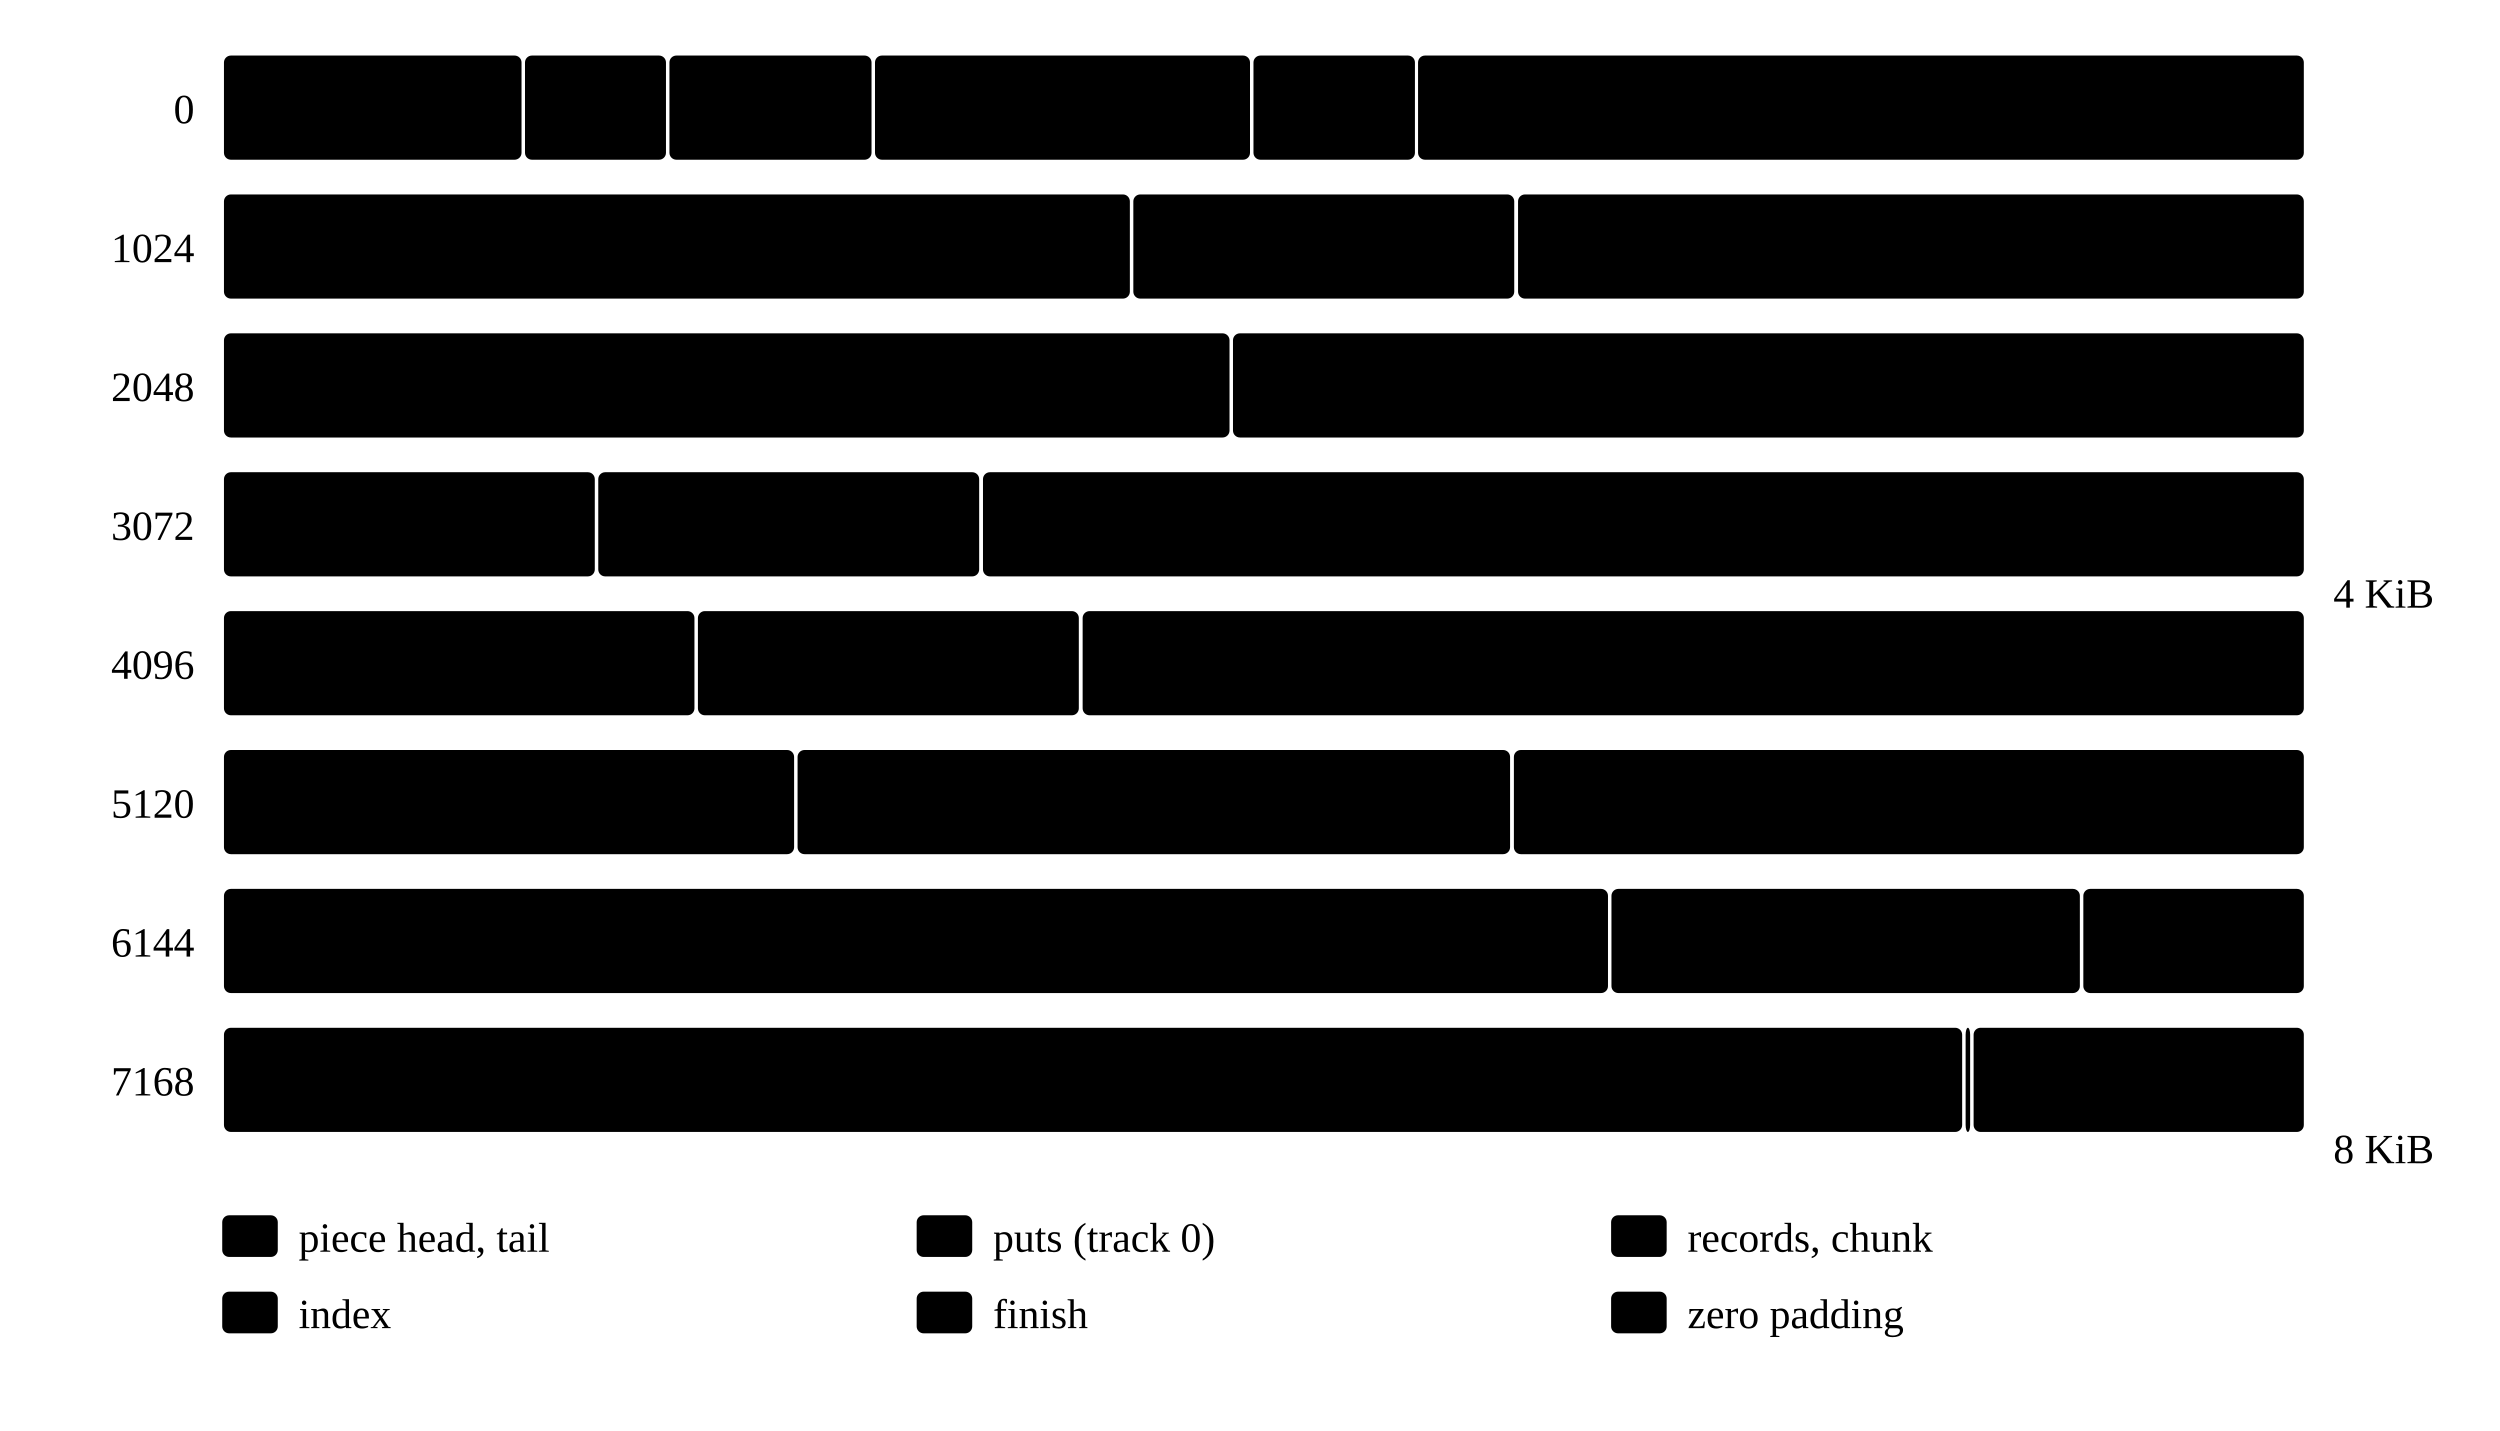
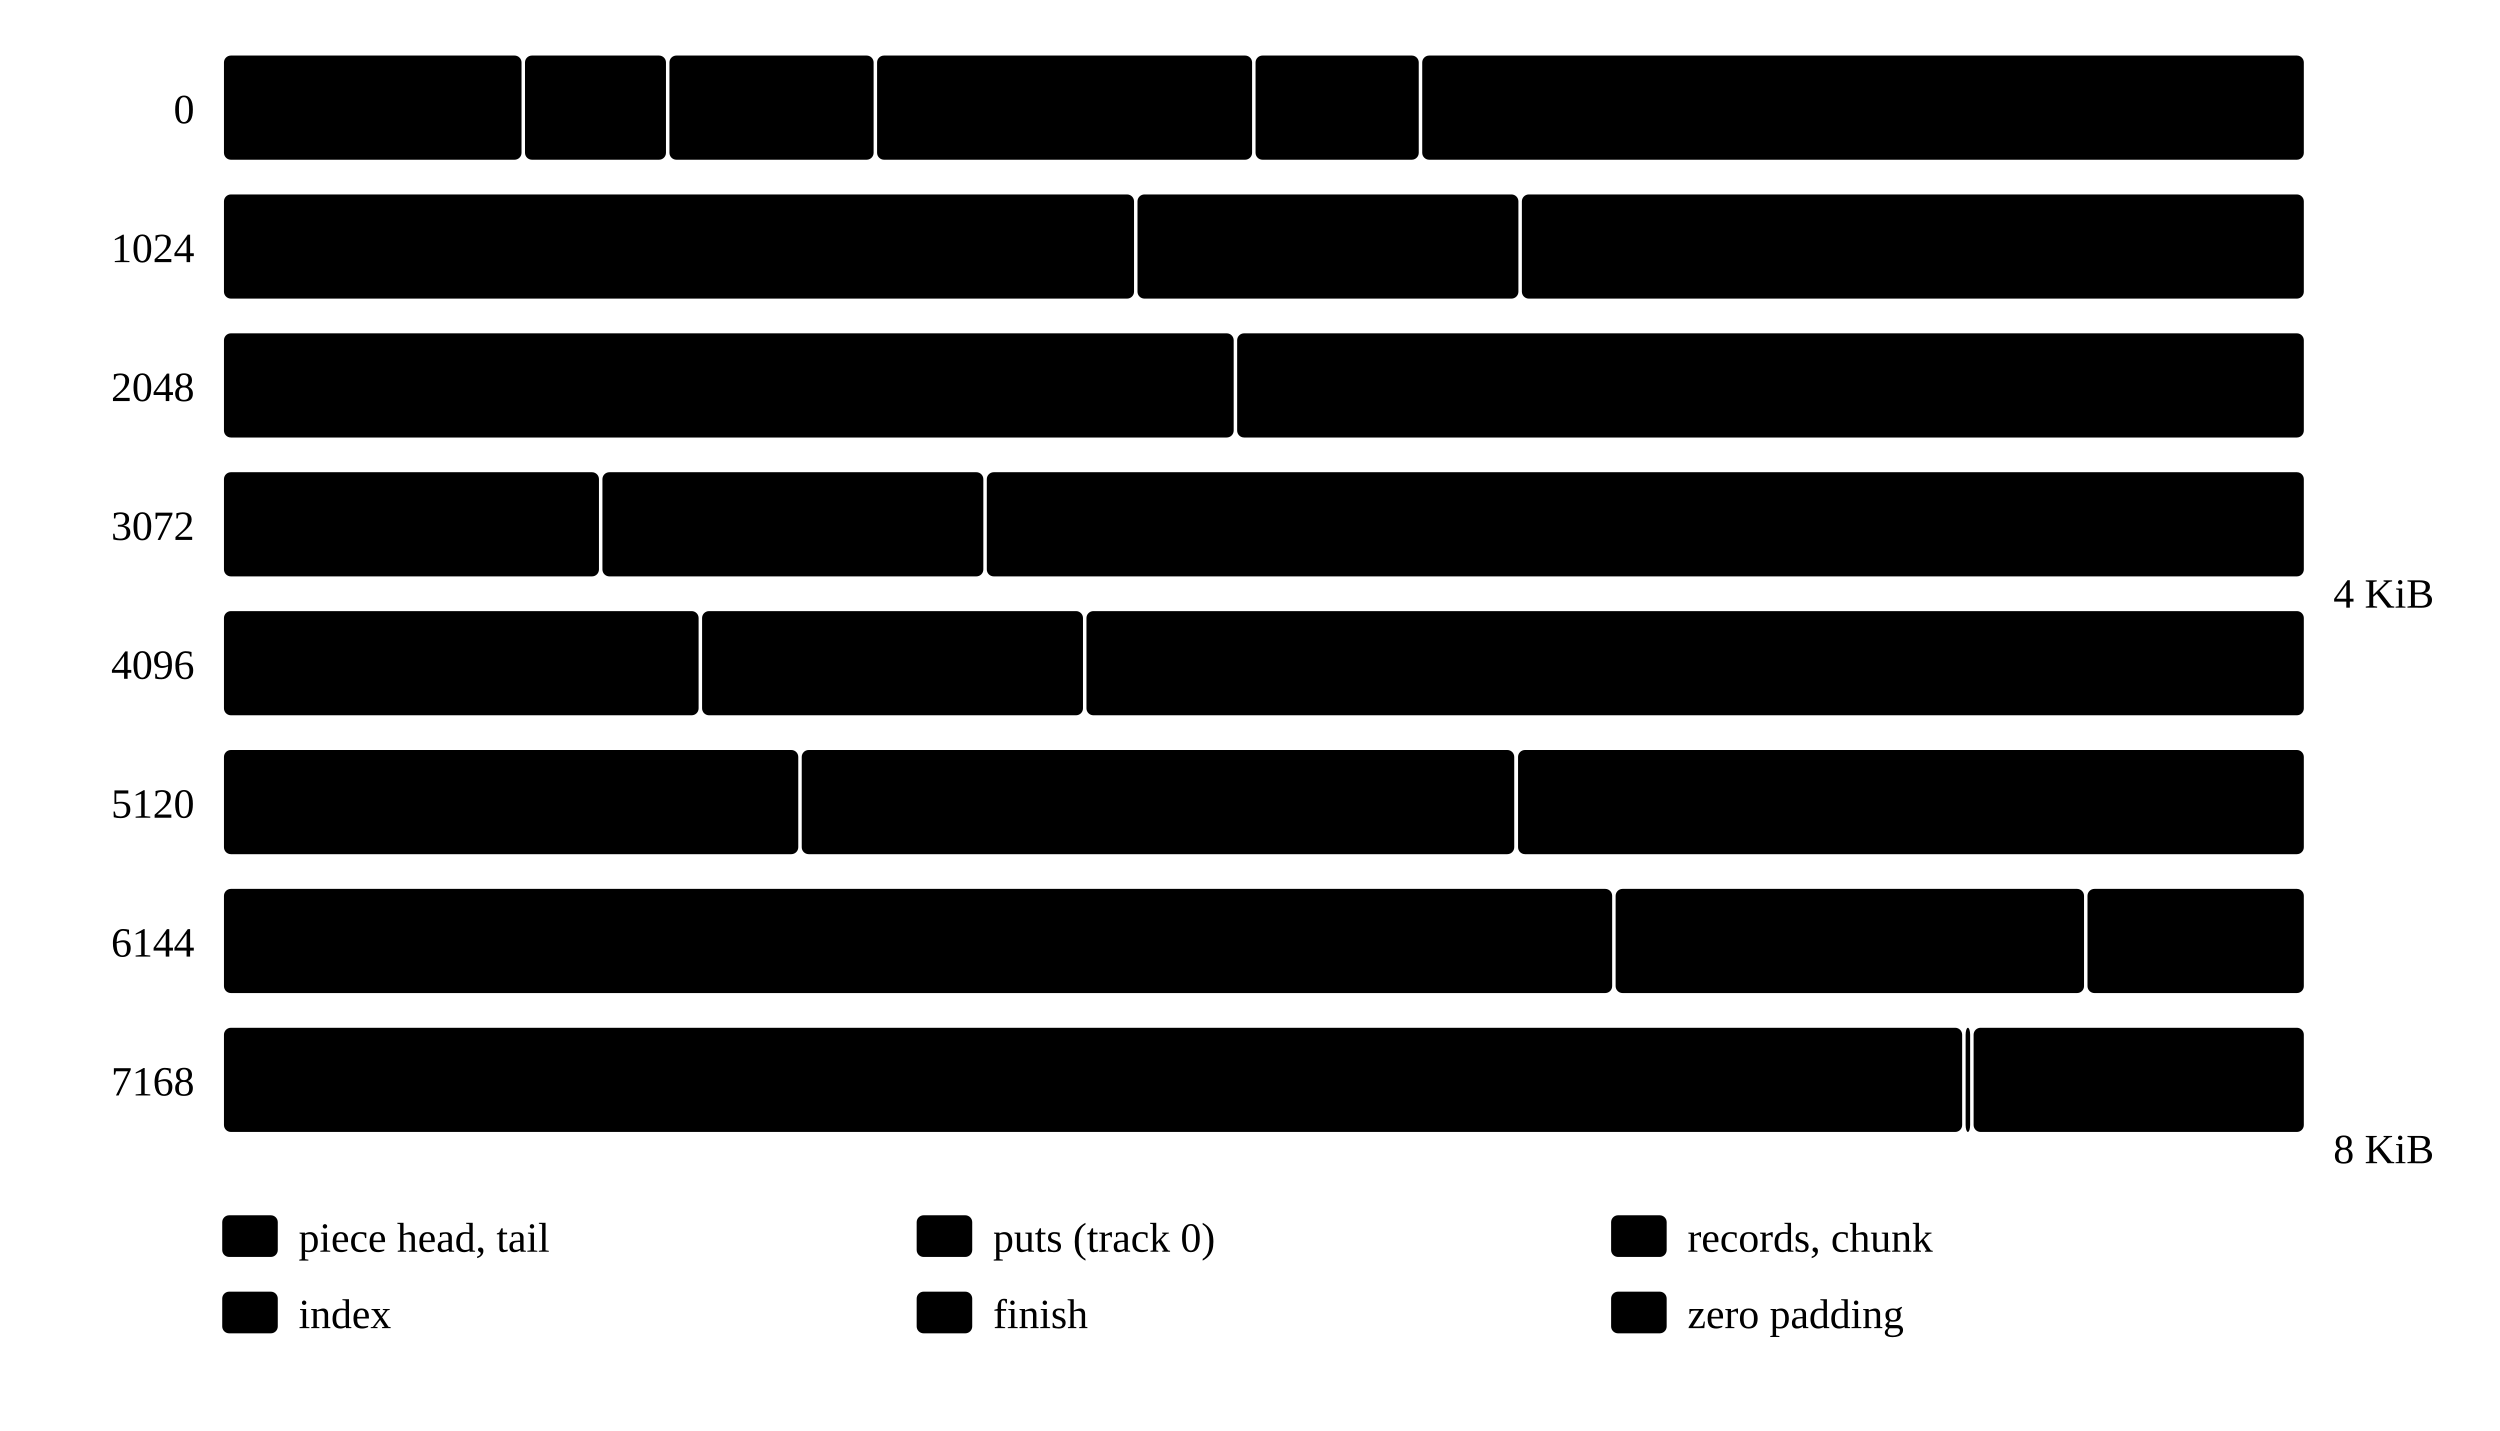
<svg xmlns="http://www.w3.org/2000/svg" class="ww-svg" viewBox="0 0 720 412" width="720" height="412" role="img" aria-label="A finished piece of 8 KiB on rows of 1 KiB: piece head, puts, records, events chunks, a checkpoint, the final index, the finish padded with zeros, and the tail ending on the 4 KiB boundary">
  <text x="56.0" y="35.5" text-anchor="end" class="soft mono">0</text>
  <text x="56.0" y="75.5" text-anchor="end" class="soft mono">1024</text>
  <text x="56.0" y="115.5" text-anchor="end" class="soft mono">2048</text>
  <text x="56.0" y="155.5" text-anchor="end" class="soft mono">3072</text>
  <text x="56.0" y="195.5" text-anchor="end" class="soft mono">4096</text>
  <text x="56.0" y="235.5" text-anchor="end" class="soft mono">5120</text>
  <text x="56.0" y="275.5" text-anchor="end" class="soft mono">6144</text>
  <text x="56.0" y="315.5" text-anchor="end" class="soft mono">7168</text>
  <rect x="64.5" y="16.0" width="85.7" height="30.0" rx="2" class="tint-ink" />
  <text x="107.4" y="35.5" text-anchor="middle" class="small">piece head</text>
  <rect x="151.2" y="16.0" width="40.6" height="30.0" rx="2" class="tint-purple" />
  <text x="171.5" y="35.5" text-anchor="middle" class="small">puts</text>
-   <rect x="192.8" y="16.0" width="58.2" height="30.0" rx="2" class="tint-purple" />
-   <text x="221.9" y="35.5" text-anchor="middle" class="small">puts</text>
-   <rect x="252.0" y="16.0" width="108.0" height="30.0" rx="2" class="tint-blue" />
-   <text x="306.0" y="35.5" text-anchor="middle" class="small">records</text>
-   <rect x="361.0" y="16.0" width="46.5" height="30.0" rx="2" class="tint-purple" />
-   <text x="384.2" y="35.5" text-anchor="middle" class="small">puts</text>
-   <rect x="408.4" y="16.0" width="255.1" height="30.0" rx="2" class="tint-blue" />
-   <text x="536.0" y="35.5" text-anchor="middle" class="small">events chunk</text>
-   <rect x="64.5" y="56.0" width="260.9" height="30.0" rx="2" class="tint-blue" />
-   <rect x="326.4" y="56.0" width="109.7" height="30.0" rx="2" class="tint-blue" />
-   <text x="381.3" y="75.5" text-anchor="middle" class="small">records</text>
-   <rect x="437.2" y="56.0" width="226.3" height="30.0" rx="2" class="tint-blue" />
-   <text x="550.3" y="75.5" text-anchor="middle" class="small">events chunk</text>
-   <rect x="64.5" y="96.0" width="289.6" height="30.0" rx="2" class="tint-blue" />
-   <rect x="355.1" y="96.0" width="308.4" height="30.0" rx="2" class="tint-amber" />
-   <text x="509.3" y="115.5" text-anchor="middle" class="small">checkpoint</text>
-   <rect x="64.5" y="136.0" width="106.8" height="30.0" rx="2" class="tint-amber" />
-   <rect x="172.3" y="136.0" width="109.7" height="30.0" rx="2" class="tint-blue" />
-   <text x="227.2" y="155.5" text-anchor="middle" class="small">records</text>
-   <rect x="283.1" y="136.0" width="380.4" height="30.0" rx="2" class="tint-blue" />
-   <text x="473.3" y="155.5" text-anchor="middle" class="small">events chunk</text>
-   <rect x="64.5" y="176.0" width="135.5" height="30.0" rx="2" class="tint-blue" />
-   <rect x="201.0" y="176.0" width="109.7" height="30.0" rx="2" class="tint-blue" />
-   <text x="255.9" y="195.5" text-anchor="middle" class="small">records</text>
-   <rect x="311.8" y="176.0" width="351.7" height="30.0" rx="2" class="tint-blue" />
-   <text x="487.6" y="195.5" text-anchor="middle" class="small">events chunk</text>
-   <rect x="64.5" y="216.0" width="164.2" height="30.0" rx="2" class="tint-blue" />
-   <rect x="229.7" y="216.0" width="205.2" height="30.0" rx="2" class="tint-amber" />
-   <text x="332.4" y="235.5" text-anchor="middle" class="small">final index</text>
-   <rect x="436.0" y="216.0" width="227.5" height="30.0" rx="2" class="tint-amber" />
-   <text x="549.7" y="235.5" text-anchor="middle" class="small">final index</text>
-   <rect x="64.5" y="256.0" width="398.6" height="30.0" rx="2" class="tint-amber" />
-   <rect x="464.1" y="256.0" width="134.9" height="30.0" rx="2" class="tint-green" />
-   <text x="531.6" y="275.5" text-anchor="middle" class="small">finish</text>
-   <rect x="600.0" y="256.0" width="63.5" height="30.0" rx="2" class="faint hatch" />
+   <rect x="192.8" y="16.0" width="58.8" height="30.0" rx="2" class="tint-purple" />
+   <text x="222.2" y="35.5" text-anchor="middle" class="small">puts</text>
+   <rect x="252.6" y="16.0" width="108.0" height="30.0" rx="2" class="tint-blue" />
+   <text x="306.6" y="35.5" text-anchor="middle" class="small">records</text>
+   <rect x="361.6" y="16.0" width="47.0" height="30.0" rx="2" class="tint-purple" />
+   <text x="385.1" y="35.5" text-anchor="middle" class="small">puts</text>
+   <rect x="409.6" y="16.0" width="253.9" height="30.0" rx="2" class="tint-blue" />
+   <text x="536.6" y="35.5" text-anchor="middle" class="small">events chunk</text>
+   <rect x="64.5" y="56.0" width="262.1" height="30.0" rx="2" class="tint-blue" />
+   <rect x="327.6" y="56.0" width="109.7" height="30.0" rx="2" class="tint-blue" />
+   <text x="382.5" y="75.5" text-anchor="middle" class="small">records</text>
+   <rect x="438.3" y="56.0" width="225.2" height="30.0" rx="2" class="tint-blue" />
+   <text x="550.9" y="75.5" text-anchor="middle" class="small">events chunk</text>
+   <rect x="64.5" y="96.0" width="290.8" height="30.0" rx="2" class="tint-blue" />
+   <rect x="356.3" y="96.0" width="307.2" height="30.0" rx="2" class="tint-amber" />
+   <text x="509.9" y="115.5" text-anchor="middle" class="small">checkpoint</text>
+   <rect x="64.5" y="136.0" width="108.0" height="30.0" rx="2" class="tint-amber" />
+   <rect x="173.5" y="136.0" width="109.7" height="30.0" rx="2" class="tint-blue" />
+   <text x="228.4" y="155.5" text-anchor="middle" class="small">records</text>
+   <rect x="284.2" y="136.0" width="379.3" height="30.0" rx="2" class="tint-blue" />
+   <text x="473.9" y="155.5" text-anchor="middle" class="small">events chunk</text>
+   <rect x="64.5" y="176.0" width="136.7" height="30.0" rx="2" class="tint-blue" />
+   <rect x="202.2" y="176.0" width="109.7" height="30.0" rx="2" class="tint-blue" />
+   <text x="257.1" y="195.5" text-anchor="middle" class="small">records</text>
+   <rect x="312.9" y="176.0" width="350.6" height="30.0" rx="2" class="tint-blue" />
+   <text x="488.2" y="195.5" text-anchor="middle" class="small">events chunk</text>
+   <rect x="64.5" y="216.0" width="165.4" height="30.0" rx="2" class="tint-blue" />
+   <rect x="230.9" y="216.0" width="205.2" height="30.0" rx="2" class="tint-amber" />
+   <text x="333.5" y="235.5" text-anchor="middle" class="small">final index</text>
+   <rect x="437.2" y="216.0" width="226.3" height="30.0" rx="2" class="tint-amber" />
+   <text x="550.3" y="235.5" text-anchor="middle" class="small">final index</text>
+   <rect x="64.5" y="256.0" width="399.8" height="30.0" rx="2" class="tint-amber" />
+   <rect x="465.3" y="256.0" width="134.9" height="30.0" rx="2" class="tint-green" />
+   <text x="532.8" y="275.5" text-anchor="middle" class="small">finish</text>
+   <rect x="601.2" y="256.0" width="62.3" height="30.0" rx="2" class="faint hatch" />
  <rect x="64.5" y="296.0" width="500.6" height="30.0" rx="2" class="faint hatch" />
  <text x="314.8" y="315.5" text-anchor="middle" class="small">zero padding</text>
  <rect x="566.1" y="296.0" width="1.3" height="30.0" rx="2" class="tint-green" />
  <rect x="568.4" y="296.0" width="95.1" height="30.0" rx="2" class="tint-ink" />
  <text x="616.0" y="315.5" text-anchor="middle" class="small">tail</text>
  <line x1="60.0" y1="171.0" x2="668.0" y2="171.0" class="accent-line" />
  <text x="672.0" y="175.0" text-anchor="start" class="accent small">4 KiB</text>
  <line x1="60.0" y1="331.0" x2="668.0" y2="331.0" class="accent-line" />
  <text x="672.0" y="335.0" text-anchor="start" class="accent small">8 KiB</text>
  <rect x="64.0" y="350.0" width="16.0" height="12.0" rx="2" class="tint-ink" />
  <text x="86.0" y="360.5" text-anchor="start" class="small">piece head, tail</text>
  <rect x="264.0" y="350.0" width="16.0" height="12.0" rx="2" class="tint-purple" />
  <text x="286.0" y="360.5" text-anchor="start" class="small">puts (track 0)</text>
  <rect x="464.0" y="350.0" width="16.0" height="12.0" rx="2" class="tint-blue" />
  <text x="486.0" y="360.5" text-anchor="start" class="small">records, chunk</text>
  <rect x="64.0" y="372.0" width="16.0" height="12.0" rx="2" class="tint-amber" />
  <text x="86.0" y="382.5" text-anchor="start" class="small">index</text>
  <rect x="264.0" y="372.0" width="16.0" height="12.0" rx="2" class="tint-green" />
  <text x="286.0" y="382.5" text-anchor="start" class="small">finish</text>
  <rect x="464.0" y="372.0" width="16.0" height="12.0" rx="2" class="faint hatch" />
  <text x="486.0" y="382.5" text-anchor="start" class="small">zero padding</text>
</svg>
